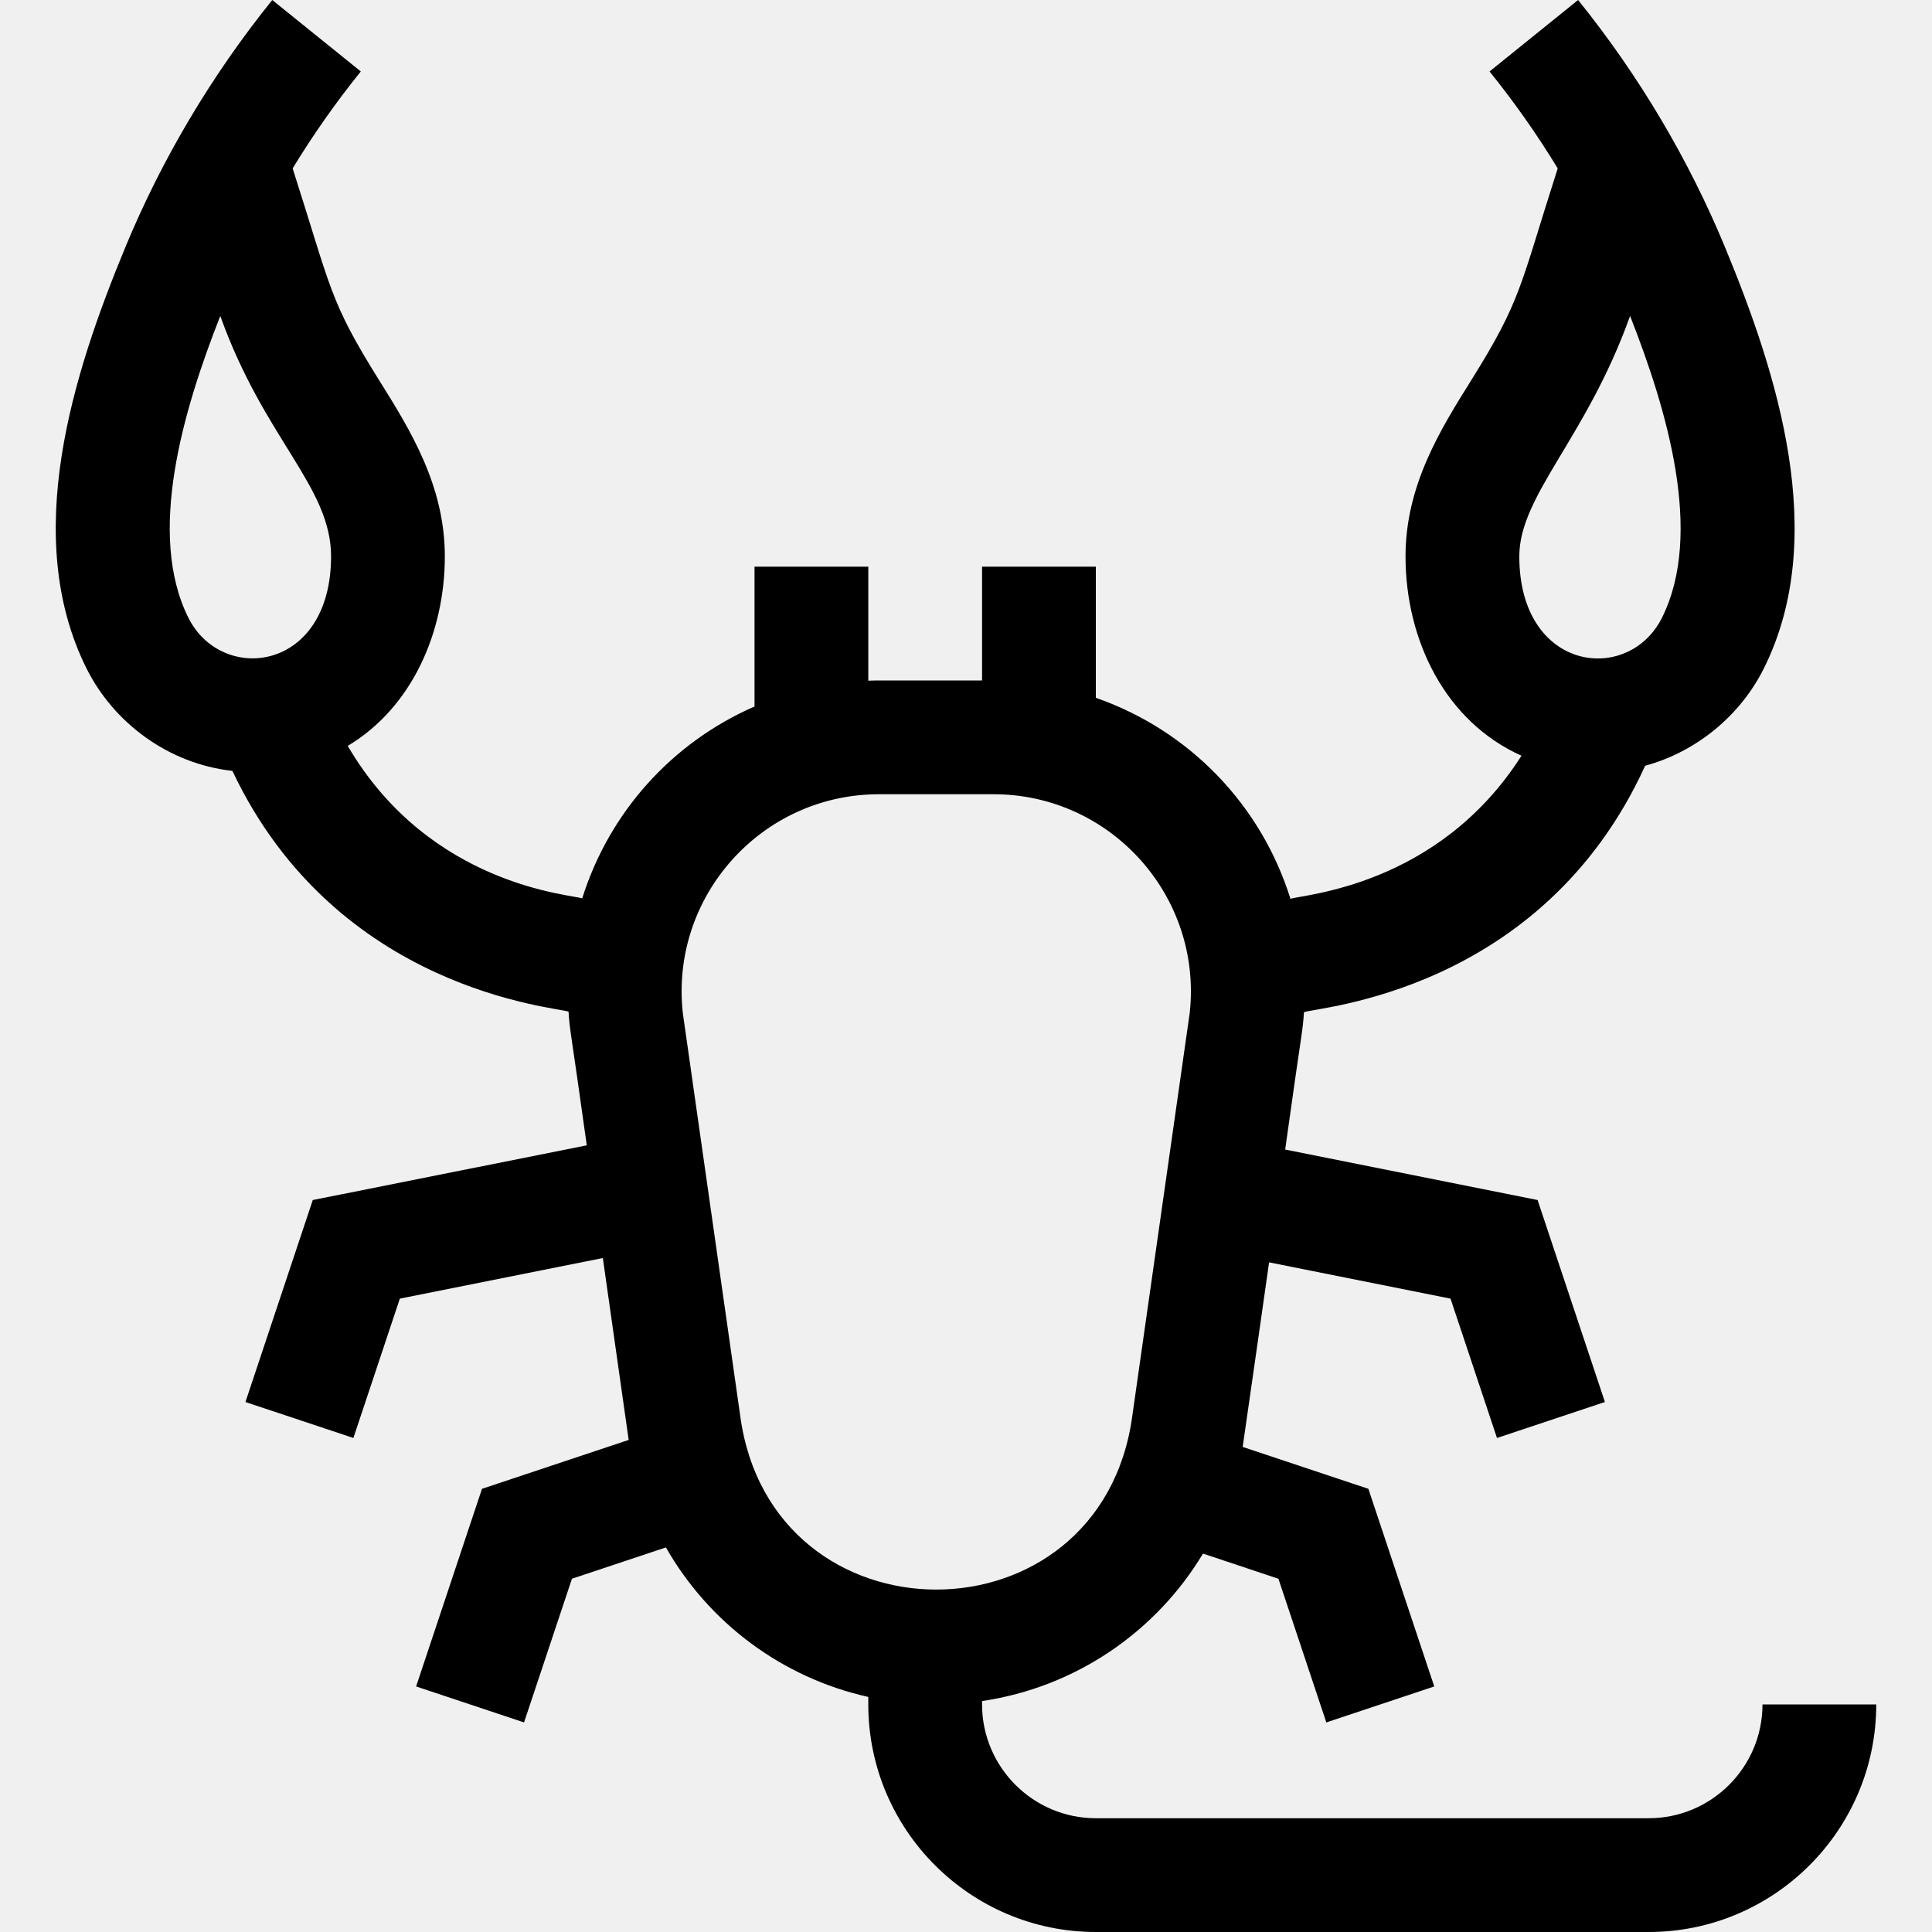
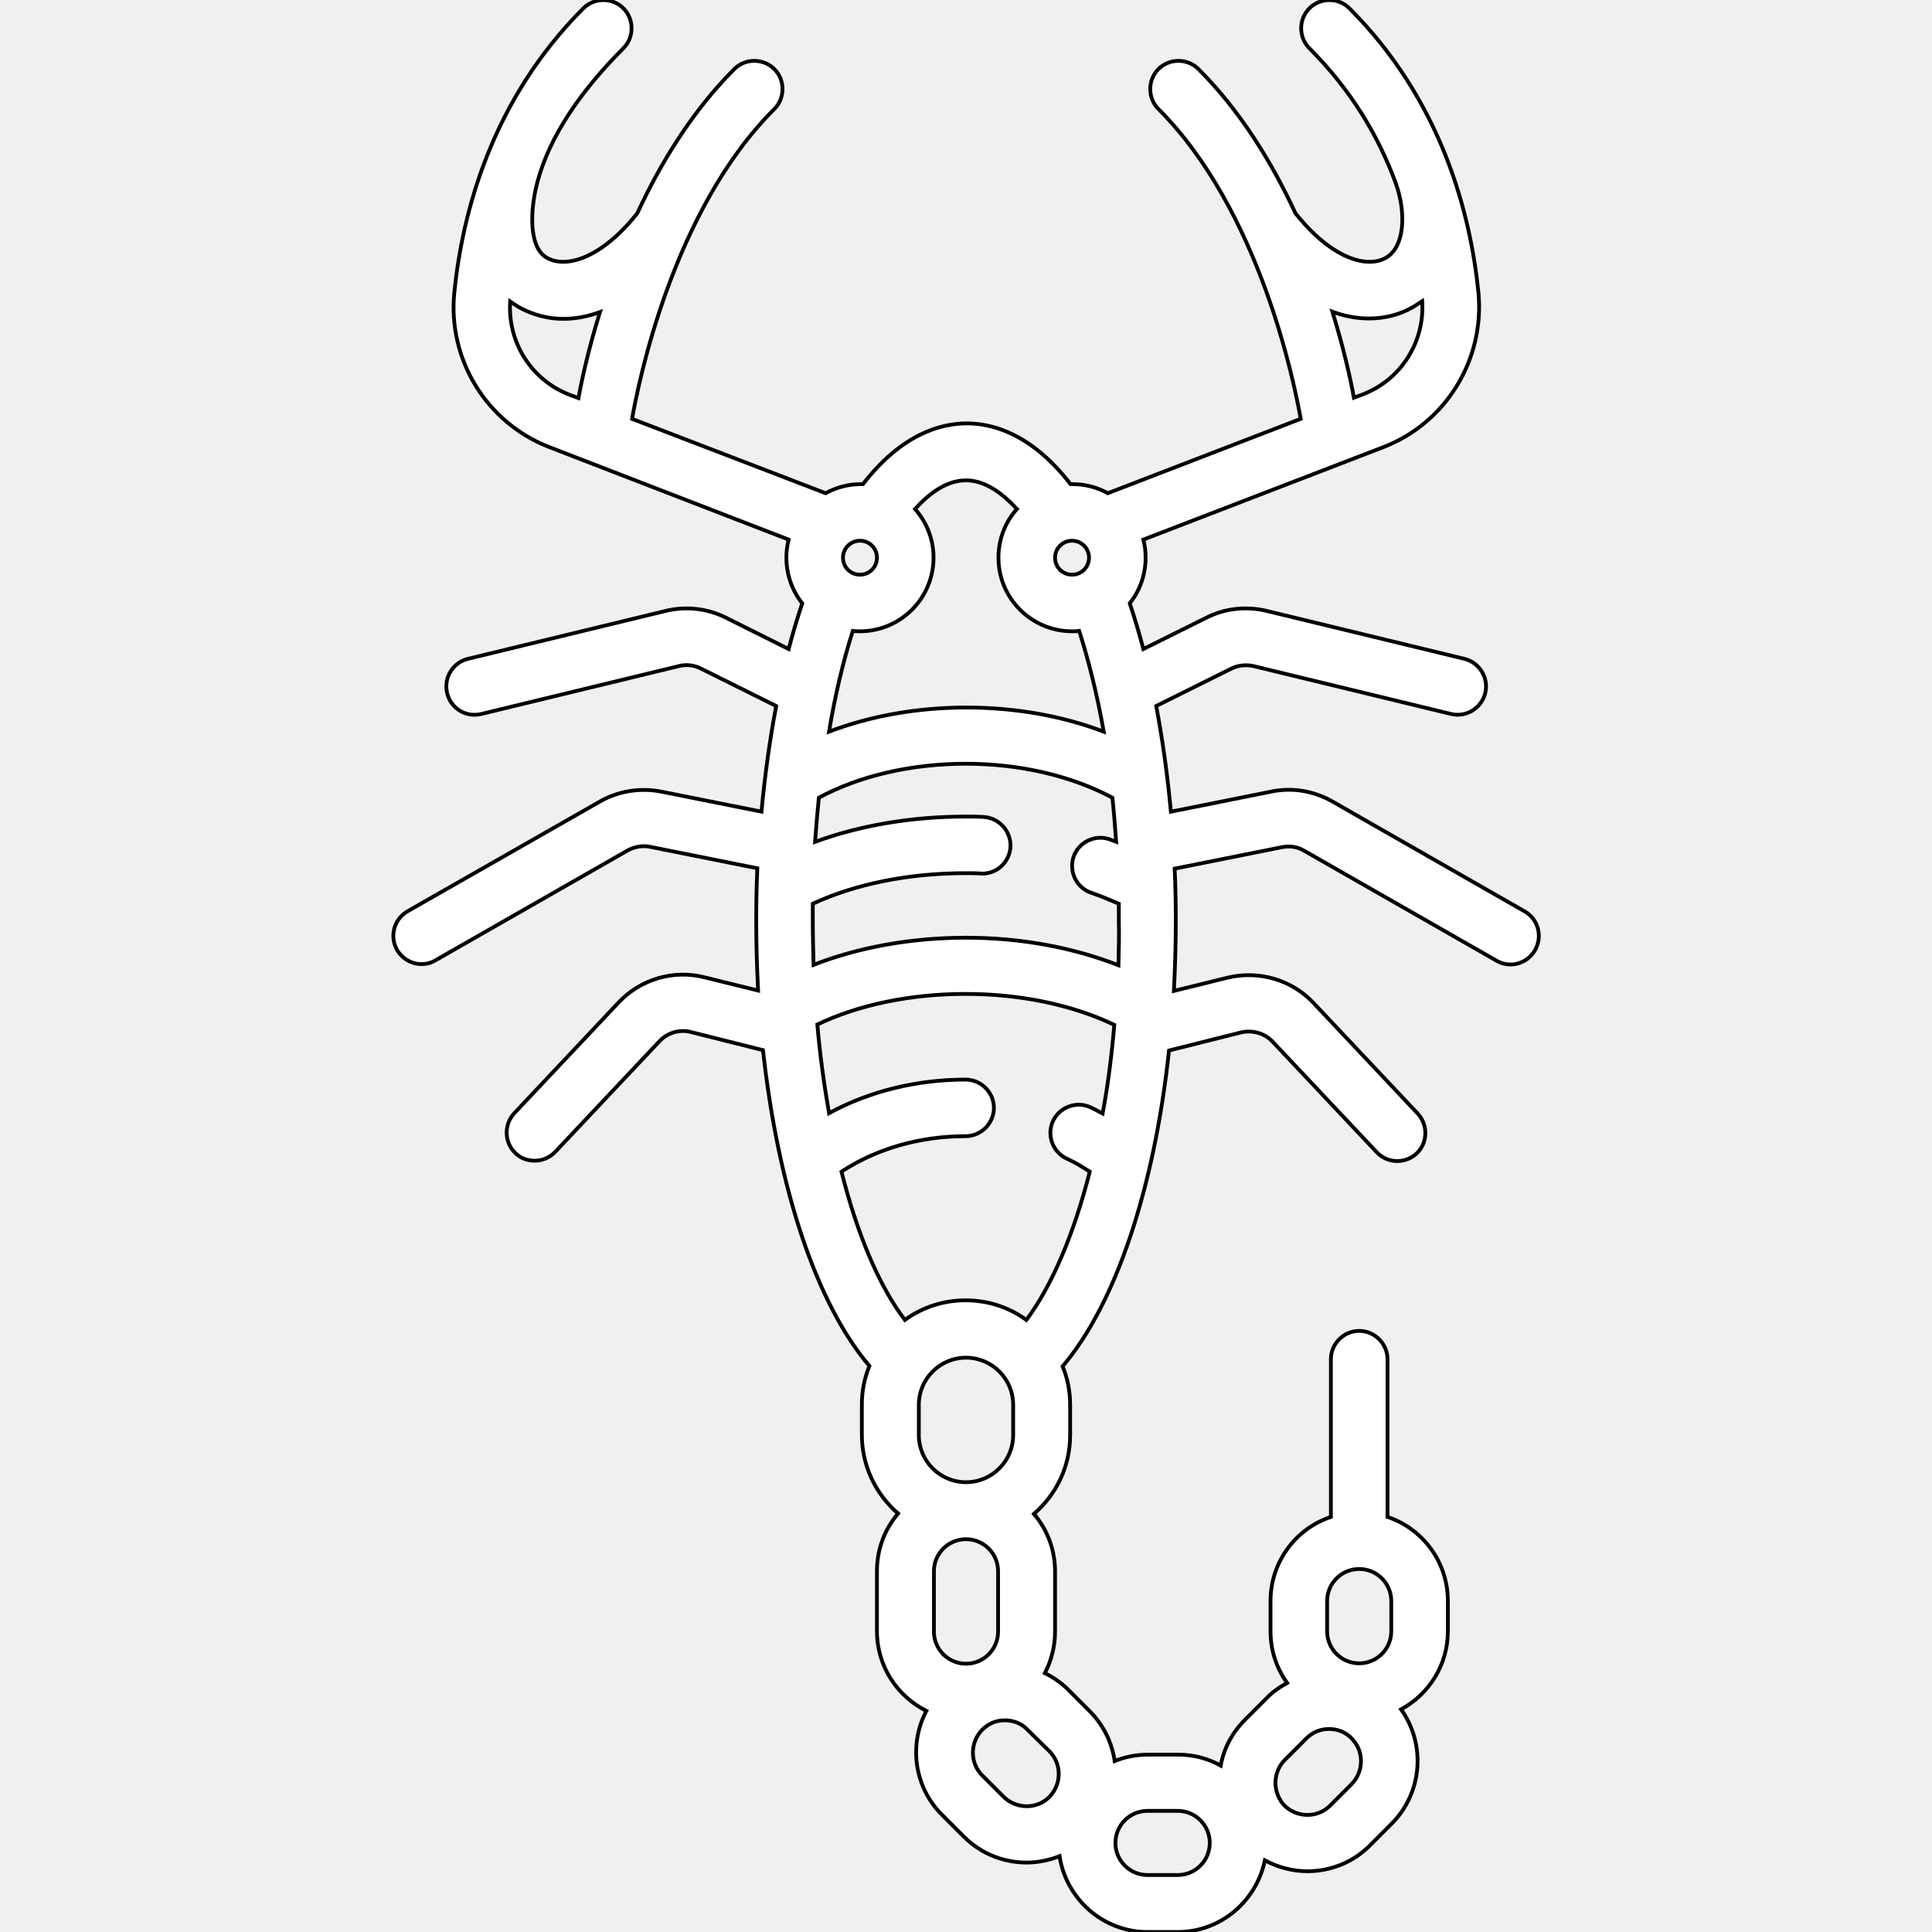
- <svg xmlns="http://www.w3.org/2000/svg" id="Layer_1" enable-background="new 0 0 509.422 509.422" height="512" viewBox="0 0 509.422 509.422" width="512">
-   <path d="m464.724 449.422c0 16.541-13.458 30-30 30h-145.776c-16.542 0-30-13.459-30-30v-.894c24.62-3.631 45.826-18.198 58.252-38.882l19.89 6.633 12.628 37.885 28.461-9.486-17.372-52.113-33.141-11.051c.225-1.286 6.947-48.559 6.962-48.662l47.843 9.57 12.247 36.742 28.461-9.486-17.753-53.258-66.557-13.314c4.534-32.568 4.59-30.732 4.953-36.207 3.13-1.366 62.575-4.995 89.973-64.994 13.42-3.633 25.079-13.168 31.308-25.695 17.282-34.727 3.579-77.617-10.289-111.1-9.34-22.566-22.357-44.849-38.708-65.11l-23.346 18.842c6.53 8.09 12.556 16.662 17.971 25.562-10.048 31.337-9.493 34.567-22.805 55.86-8.132 13.006-17.349 27.748-17.323 46.537.034 21.959 10.422 43.43 30.576 52.465-22.076 34.656-57.912 36.569-60.912 37.749-7.74-24.794-26.687-44.433-51.319-53.018v-34.575h-30v30c-28.66.021-27.097-.046-30 .055v-30.055h-30v36.867c-21.888 9.557-38.341 28.004-45.435 50.593-2.47-1.005-40.107-3.103-61.824-40.205 16.866-10.082 25.574-29.837 25.604-49.88.026-18.785-9.191-33.527-17.324-46.535-13.165-21.06-12.58-23.961-22.804-55.86 5.41-8.89 11.438-17.464 17.971-25.56l-23.346-18.84c-16.148 20.008-29.253 42.262-38.705 65.103-13.869 33.486-27.573 76.375-10.293 111.1 7.087 14.251 21.486 25.183 38.48 27.057 27.585 58.293 85.843 62.279 88.637 63.494.342 5.303.497 4.248 4.811 35.242l-72.249 14.422-17.753 53.258 28.461 9.486 12.247-36.74 53.529-10.707c8.177 57.567 6.605 46.523 6.819 47.951l-38.685 12.895-17.372 52.115 28.461 9.486 12.628-37.885 24.781-8.26c11.316 19.863 30.619 34.359 53.36 39.422v1.98c0 33.084 26.916 60 60 60h145.775c33.084 0 60-26.916 60-60h-29.998zm-34.911-366.115c9.795 24.877 19.432 57.432 8.43 79.541-8.833 17.762-37.591 14.339-37.64-16.092-.021-16.186 17.619-31.055 29.21-63.449zm-380.161 79.537c-11.001-22.105-1.365-54.658 8.431-79.537 11.628 32.51 29.235 44.998 29.21 63.447-.045 30.503-28.86 33.744-37.641 16.09zm145.501 210.289-15.127-106.145c-3.282-30.719 20.823-57.566 51.741-57.566h30.206c30.893 0 55.026 26.823 51.741 57.566-.312 2.191 2.516-17.65-15.126 106.145-8.137 61.352-95.319 61.311-103.435 0z" />
+ <svg xmlns="http://www.w3.org/2000/svg" version="1.1" id="Capa_1" x="0px" y="0px" viewBox="0 0 512 512" style="enable-background:new 0 0 512 512;" xml:space="preserve">
+   <style type="text/css">
+ 	.st0{fill:#FFFFFF;stroke:#000000;stroke-miterlimit:10;}
+ </style>
+   <g>
+     <g>
+       <path class="st0" d="M404,241.5l-50.9-29.1c-4.9-2.8-10.7-3.8-16.3-2.6l-26.5,5.3c-0.9-9.7-2.2-19.1-3.9-28l19.9-9.9    c1.8-0.9,3.9-1.1,5.8-0.7l52.4,12.7c4,1,8.1-1.5,9.1-5.5c1-4-1.5-8.1-5.5-9.1l-52.4-12.7c-5.4-1.3-11.1-0.7-16,1.8L303,172    c-1.1-4.2-2.3-8.2-3.6-12.1c2.6-3.3,4.2-7.5,4.2-12.1c0-1.7-0.2-3.3-0.6-4.8l63.6-24.5c16.6-6.4,26.9-23.2,25.2-41    c-2.1-20.8-9.7-50.8-34.2-75.3c-2.9-2.9-7.7-2.9-10.6,0s-2.9,7.7,0,10.6c11.1,11.1,18.3,23.3,22.8,35.5c3,8.2,2.4,17.2-2.5,20    c-5,2.9-14.4,0.3-24-11.8c-6.2-13.4-14.6-27.1-25.7-38.2c-2.9-2.9-7.7-2.9-10.6,0s-2.9,7.7,0,10.6c26.8,26.8,36,72.5,37.7,82.1    l-51.1,19.7c-2.8-1.5-5.9-2.4-9.3-2.4c-0.2,0-0.4,0-0.6,0c-10.2-13.2-20.5-16.1-27.5-16.1c-7,0-17.3,2.9-27.5,16.1    c-0.2,0-0.4,0-0.6,0c-3.4,0-6.5,0.9-9.3,2.4L167.5,111c1.7-9.6,10.8-55.3,37.7-82.1c2.9-2.9,2.9-7.7,0-10.6    c-2.9-2.9-7.7-2.9-10.6,0c-11.1,11.1-19.5,24.8-25.7,38.2c-9.6,12.1-19,14.7-24,11.8c-4.9-2.8-4.4-12.8-2.5-20    c3.3-12.4,11.7-24.4,22.8-35.5c2.9-2.9,2.9-7.7,0-10.6c-2.9-2.9-7.7-2.9-10.6,0c-24.5,24.5-32.1,54.5-34.2,75.3    c-1.8,17.8,8.6,34.6,25.2,41L209,143c-0.4,1.5-0.6,3.1-0.6,4.8c0,4.6,1.6,8.8,4.2,12.1c-1.3,3.9-2.5,7.9-3.6,12.1l-16.6-8.3    c-5-2.5-10.7-3.1-16-1.8L124,174.6c-4,1-6.5,5-5.5,9.1s5,6.5,9.1,5.5l52.4-12.7c2-0.5,4-0.2,5.8,0.7l19.9,9.9    c-1.7,8.9-3,18.3-3.9,28l-26.5-5.3c-5.6-1.1-11.4-0.2-16.3,2.6L108,241.5c-3.6,2.1-4.8,6.6-2.8,10.2c1.4,2.4,3.9,3.8,6.5,3.8    c1.3,0,2.5-0.3,3.7-1l50.9-29.1c1.8-1,3.9-1.4,5.9-1l28.5,5.7c-0.2,4.6-0.3,9.2-0.3,13.8c0,6.3,0.2,12.5,0.5,18.6l-14.2-3.5    c-8.2-2.1-17,0.5-22.8,6.7l-27.6,29.3c-2.8,3-2.7,7.8,0.3,10.6c1.4,1.4,3.3,2,5.1,2c2,0,4-0.8,5.5-2.4l27.6-29.3    c2.1-2.2,5.3-3.2,8.3-2.4l19.1,4.8c4,36.5,14.1,67.1,28.2,83.7c-1.3,3.2-2,6.6-2,10.2v8c0,8.3,3.7,15.8,9.6,20.9    c-3.5,4.1-5.6,9.4-5.6,15.2v16c0,9.2,5.3,17.2,13.1,21.1c-4.7,8.9-3.3,20.2,4.2,27.6l5.7,5.7c4.6,4.6,10.6,6.9,16.6,6.9    c3,0,6-0.6,8.8-1.7c1.7,11.3,11.5,20.1,23.3,20.1h8c11.4,0,20.9-8.2,23.1-19c3.5,1.9,7.4,2.9,11.3,2.9c6,0,12.1-2.3,16.6-6.9    l5.7-5.7c8.2-8.2,9.1-21.1,2.5-30.3c7.4-4,12.4-11.8,12.4-20.7v-8c0-10.4-6.7-19.2-16-22.3v-41.8c0-4.1-3.4-7.5-7.5-7.5    s-7.5,3.4-7.5,7.5V402c-9.3,3.1-16,11.9-16,22.3v8c0,5.1,1.6,9.8,4.4,13.7c-2,1.1-3.9,2.4-5.5,4.1l-5.7,5.7    c-3.4,3.4-5.6,7.6-6.4,12.1c-3.4-1.9-7.2-2.9-11.3-2.9h-8c-3.1,0-6.1,0.6-8.8,1.7c-0.7-4.8-2.9-9.5-6.6-13.2l-5.7-5.7    c-1.9-1.9-4-3.3-6.2-4.4c1.7-3.3,2.7-7,2.7-11v-16c0-5.8-2.1-11.1-5.6-15.2c5.9-5.1,9.6-12.5,9.6-20.9v-8c0-3.6-0.7-7.1-2-10.2    c14.1-16.6,24.3-47.2,28.2-83.7l19.1-4.8c3-0.7,6.2,0.2,8.3,2.4l27.6,29.3c1.5,1.6,3.5,2.4,5.5,2.4c1.8,0,3.7-0.7,5.1-2    c3-2.8,3.1-7.6,0.3-10.6l-27.6-29.3c-5.8-6.2-14.6-8.7-22.8-6.7l-14.2,3.5c0.3-6.1,0.5-12.3,0.5-18.6c0-4.6-0.1-9.3-0.3-13.8    l28.5-5.7c2-0.4,4.1-0.1,5.9,1l50.9,29.1c1.2,0.7,2.5,1,3.7,1c2.6,0,5.1-1.4,6.5-3.8C408.9,248.1,407.6,243.5,404,241.5z     M362.8,84.4c4.2,0,8.2-1,11.8-3.1c0.8-0.5,1.5-1,2.3-1.5c0.7,10.8-5.6,20.8-15.7,24.7l-2.4,0.9c-0.9-5-2.7-13.1-5.7-22.8    C356.3,83.8,359.6,84.4,362.8,84.4z M153.3,105.5l-2.4-0.9c-10.1-3.9-16.4-13.9-15.7-24.7c0.7,0.5,1.5,1,2.3,1.5    c3.6,2,7.6,3.1,11.8,3.1c3.2,0,6.4-0.6,9.7-1.8C156,92.3,154.2,100.5,153.3,105.5z M351.7,424.3c0-4.7,3.8-8.5,8.5-8.5    s8.5,3.8,8.5,8.5v8c0,4.7-3.8,8.5-8.5,8.5s-8.5-3.8-8.5-8.5V424.3z M340.5,466.4l5.7-5.7c1.7-1.7,3.8-2.5,6-2.5s4.4,0.8,6,2.5    c3.3,3.3,3.3,8.7,0,12.1l-5.7,5.7c-3.3,3.3-8.7,3.3-12.1,0l0,0C337.2,475.1,337.2,469.7,340.5,466.4z M304.1,479.9h8    c4.7,0,8.5,3.8,8.5,8.5s-3.8,8.5-8.5,8.5h-8c-4.7,0-8.5-3.8-8.5-8.5S299.4,479.9,304.1,479.9z M284.1,143.3c2.5,0,4.5,2,4.5,4.5    s-2,4.5-4.5,4.5s-4.5-2-4.5-4.5S281.6,143.3,284.1,143.3z M227.9,143.3c2.5,0,4.5,2,4.5,4.5s-2,4.5-4.5,4.5s-4.5-2-4.5-4.5    S225.4,143.3,227.9,143.3z M226,167.2c0.6,0.1,1.3,0.1,1.9,0.1c10.8,0,19.5-8.8,19.5-19.5c0-5-1.9-9.5-4.9-12.9    c3.7-4.1,8.3-7.6,13.5-7.6c5.2,0,9.8,3.6,13.5,7.6c-3.1,3.4-4.9,8-4.9,12.9c0,10.8,8.8,19.5,19.5,19.5c0.6,0,1.3,0,1.9-0.1    c2.6,8.2,4.8,17.1,6.5,26.7c-11-4.2-23.5-6.4-36.4-6.4c-12.9,0-25.4,2.2-36.4,6.4C221.3,184.3,223.4,175.4,226,167.2z     M243.5,380.3v-8c0-6.9,5.6-12.5,12.5-12.5c6.9,0,12.5,5.6,12.5,12.5v8c0,6.9-5.6,12.5-12.5,12.5    C249.1,392.8,243.5,387.2,243.5,380.3z M247.5,432.4v-16c0-4.7,3.8-8.5,8.5-8.5c4.7,0,8.5,3.8,8.5,8.5v16c0,4.7-3.8,8.5-8.5,8.5    S247.5,437.1,247.5,432.4z M278.1,464.1c3.3,3.3,3.3,8.7,0,12.1c-3.3,3.3-8.7,3.3-12.1,0l-5.7-5.7c-3.3-3.3-3.3-8.7,0-12.1    c1.7-1.7,3.8-2.5,6-2.5c2.2,0,4.4,0.8,6,2.5L278.1,464.1z M292.2,295.1c-1-0.5-2-1.1-3.1-1.6c-3.7-1.8-8.2-0.2-10,3.5    c-1.8,3.7-0.2,8.2,3.5,10c2.2,1,4.2,2.2,6.2,3.5c-4.2,16.5-10,30.2-16.8,39.3c-4.5-3.3-10.1-5.2-16.1-5.2c-6,0-11.6,1.9-16.1,5.2    c-6.9-9.1-12.6-22.7-16.8-39.3c9.3-6.1,20.8-9.4,32.9-9.4c4.1,0,7.5-3.4,7.5-7.5s-3.4-7.5-7.5-7.5c-13,0-25.5,3.1-36.2,8.9    c-1.3-7.5-2.4-15.4-3.1-23.5c11.1-5.3,24.9-8.1,39.3-8.1c14.5,0,28.3,2.9,39.4,8.2C294.6,279.8,293.6,287.7,292.2,295.1z     M296.4,255.8c-12-4.7-25.9-7.3-40.4-7.3c-14.4,0-28.4,2.5-40.4,7.2c-0.1-3.9-0.2-7.8-0.2-11.8c0-1.5,0-2.9,0-4.4    c11.4-5.3,25.6-8.1,40.5-8.1c1.4,0,2.8,0,4.1,0.1c4.2,0.2,7.6-3.1,7.8-7.2c0.1-4.1-3.1-7.6-7.2-7.8c-1.5-0.1-3.1-0.1-4.7-0.1    c-14.2,0-27.9,2.3-39.9,6.7c0.3-3.9,0.6-7.8,1-11.7c10.8-5.8,24.5-9,38.9-9c14.4,0,28,3.2,38.9,9c0.4,3.8,0.7,7.7,1,11.7    c-0.6-0.2-1.2-0.5-1.8-0.7c-3.9-1.3-8.2,0.8-9.5,4.7c-1.3,3.9,0.8,8.2,4.7,9.5c2.6,0.9,5,1.9,7.3,2.9c0,1.5,0,2.9,0,4.4    C296.6,247.9,296.5,251.9,296.4,255.8z" />
+     </g>
+   </g>
</svg>
